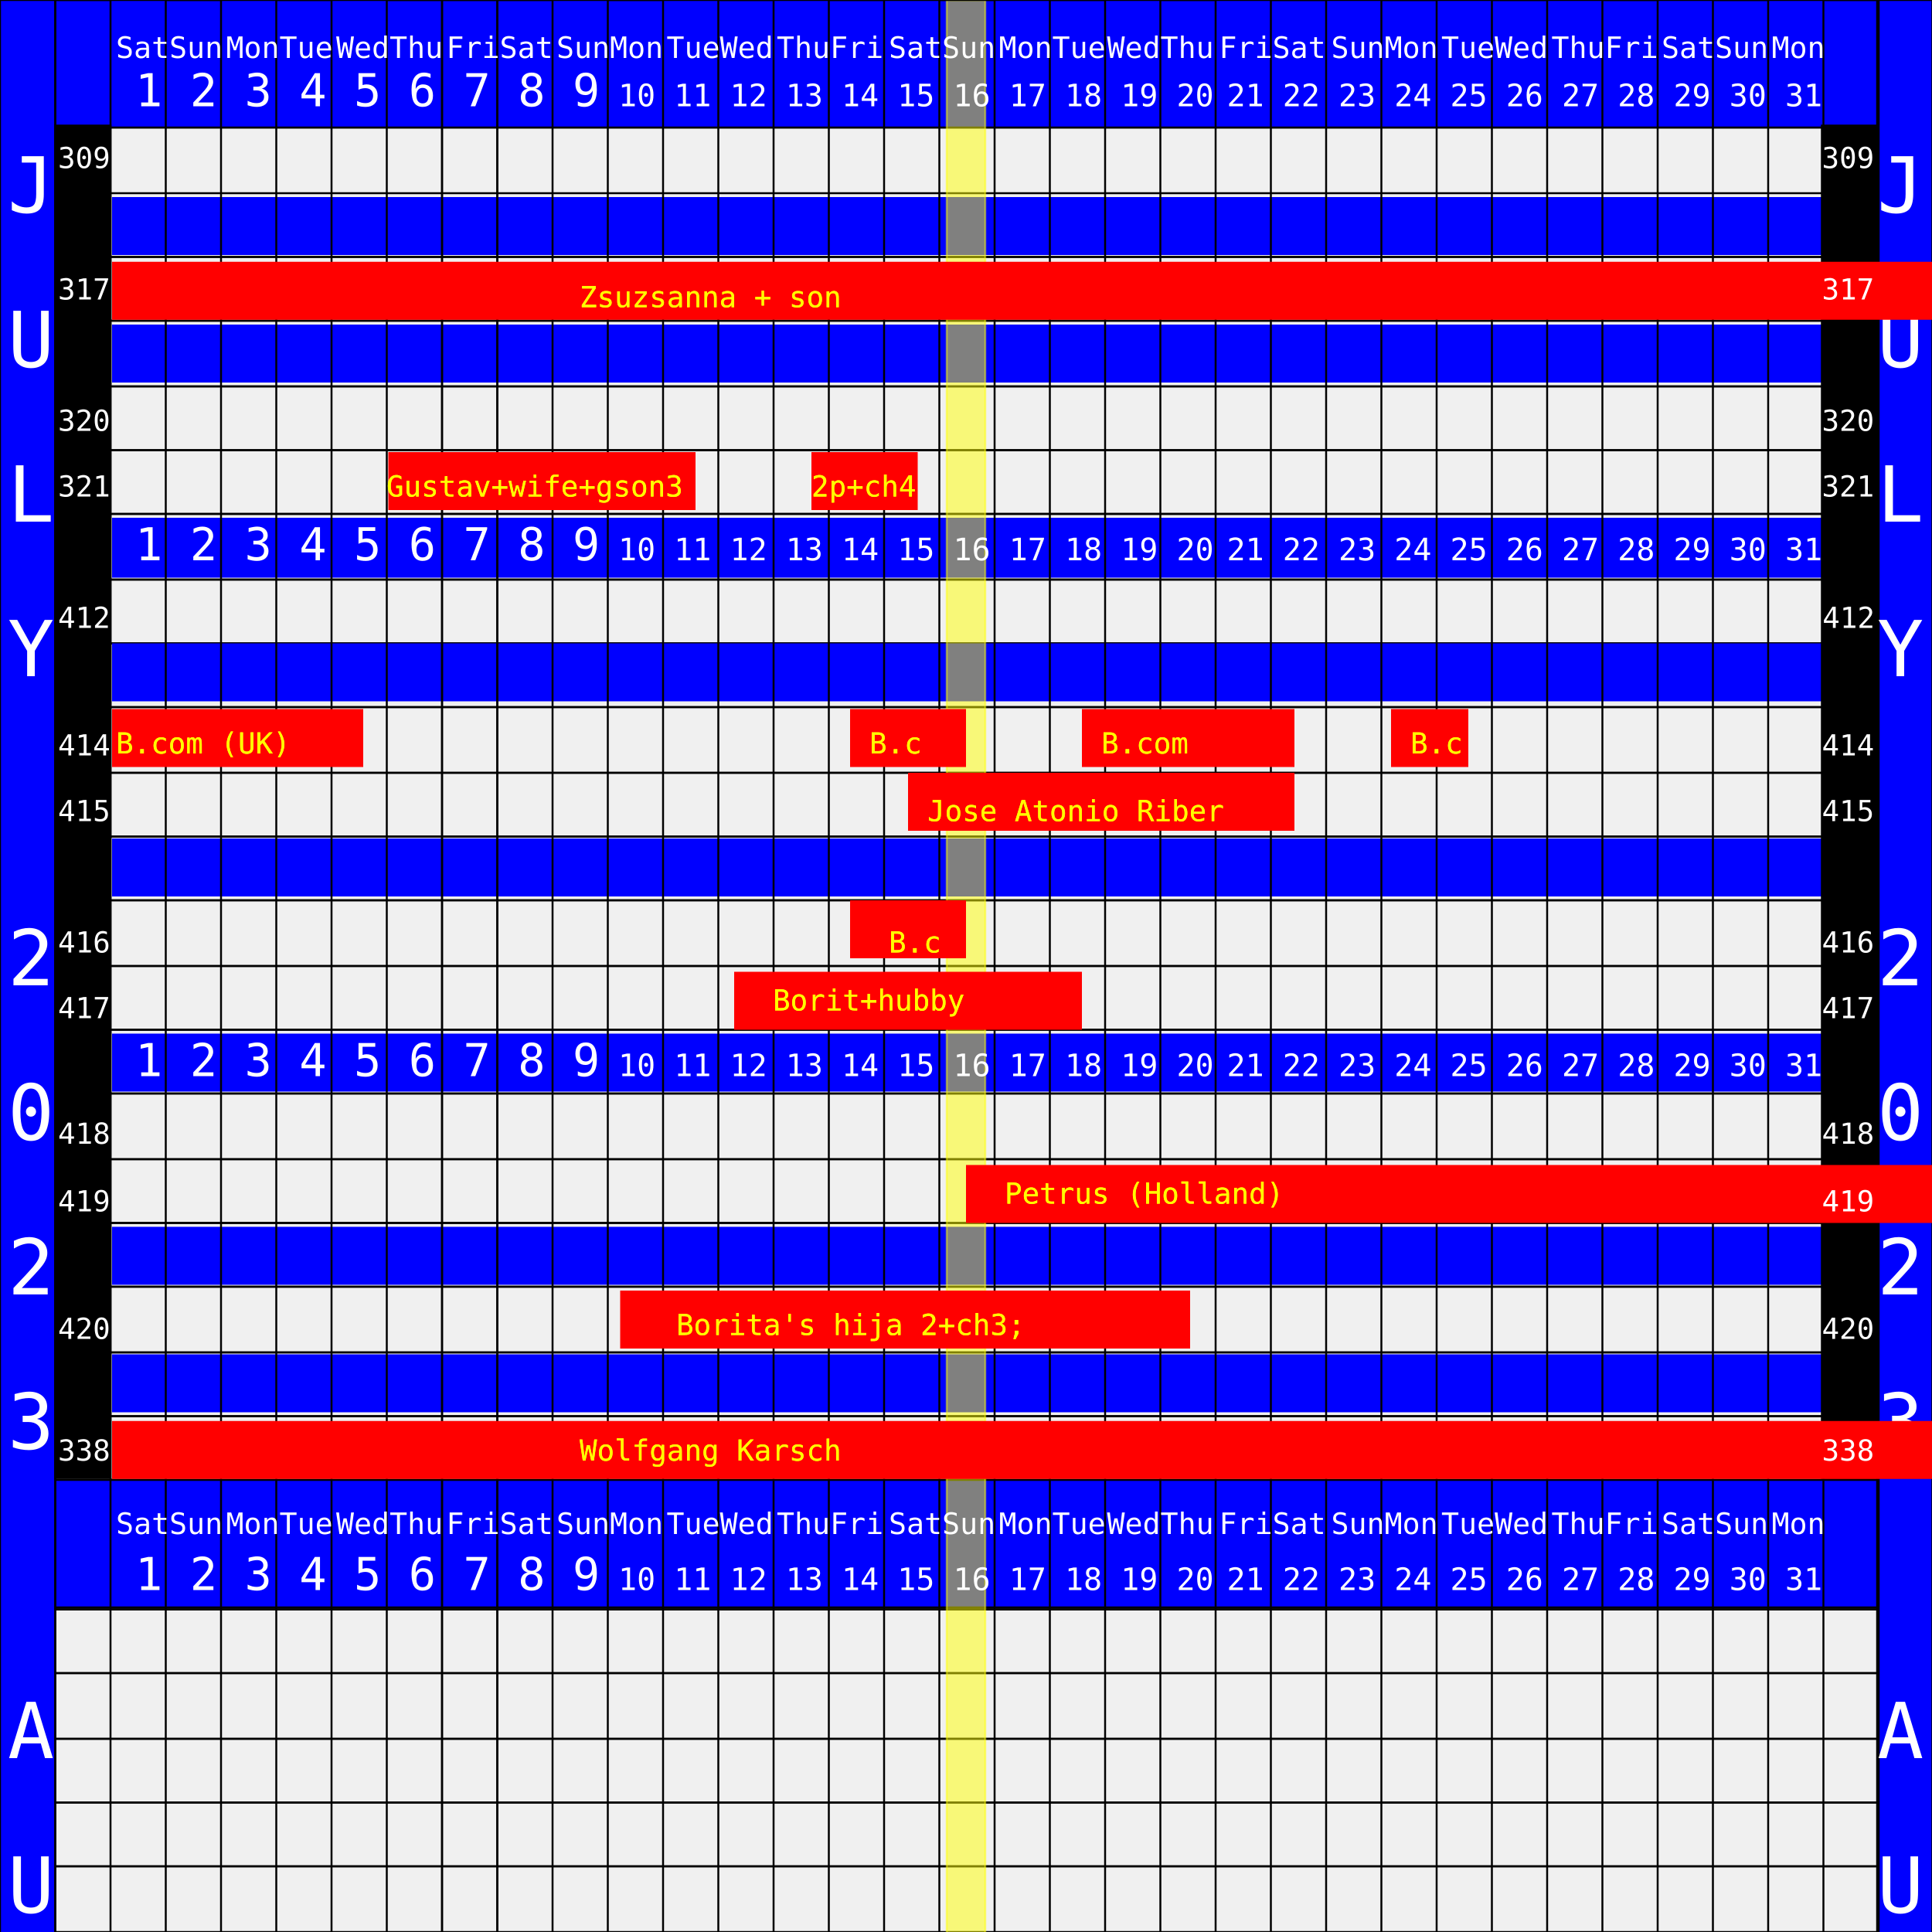
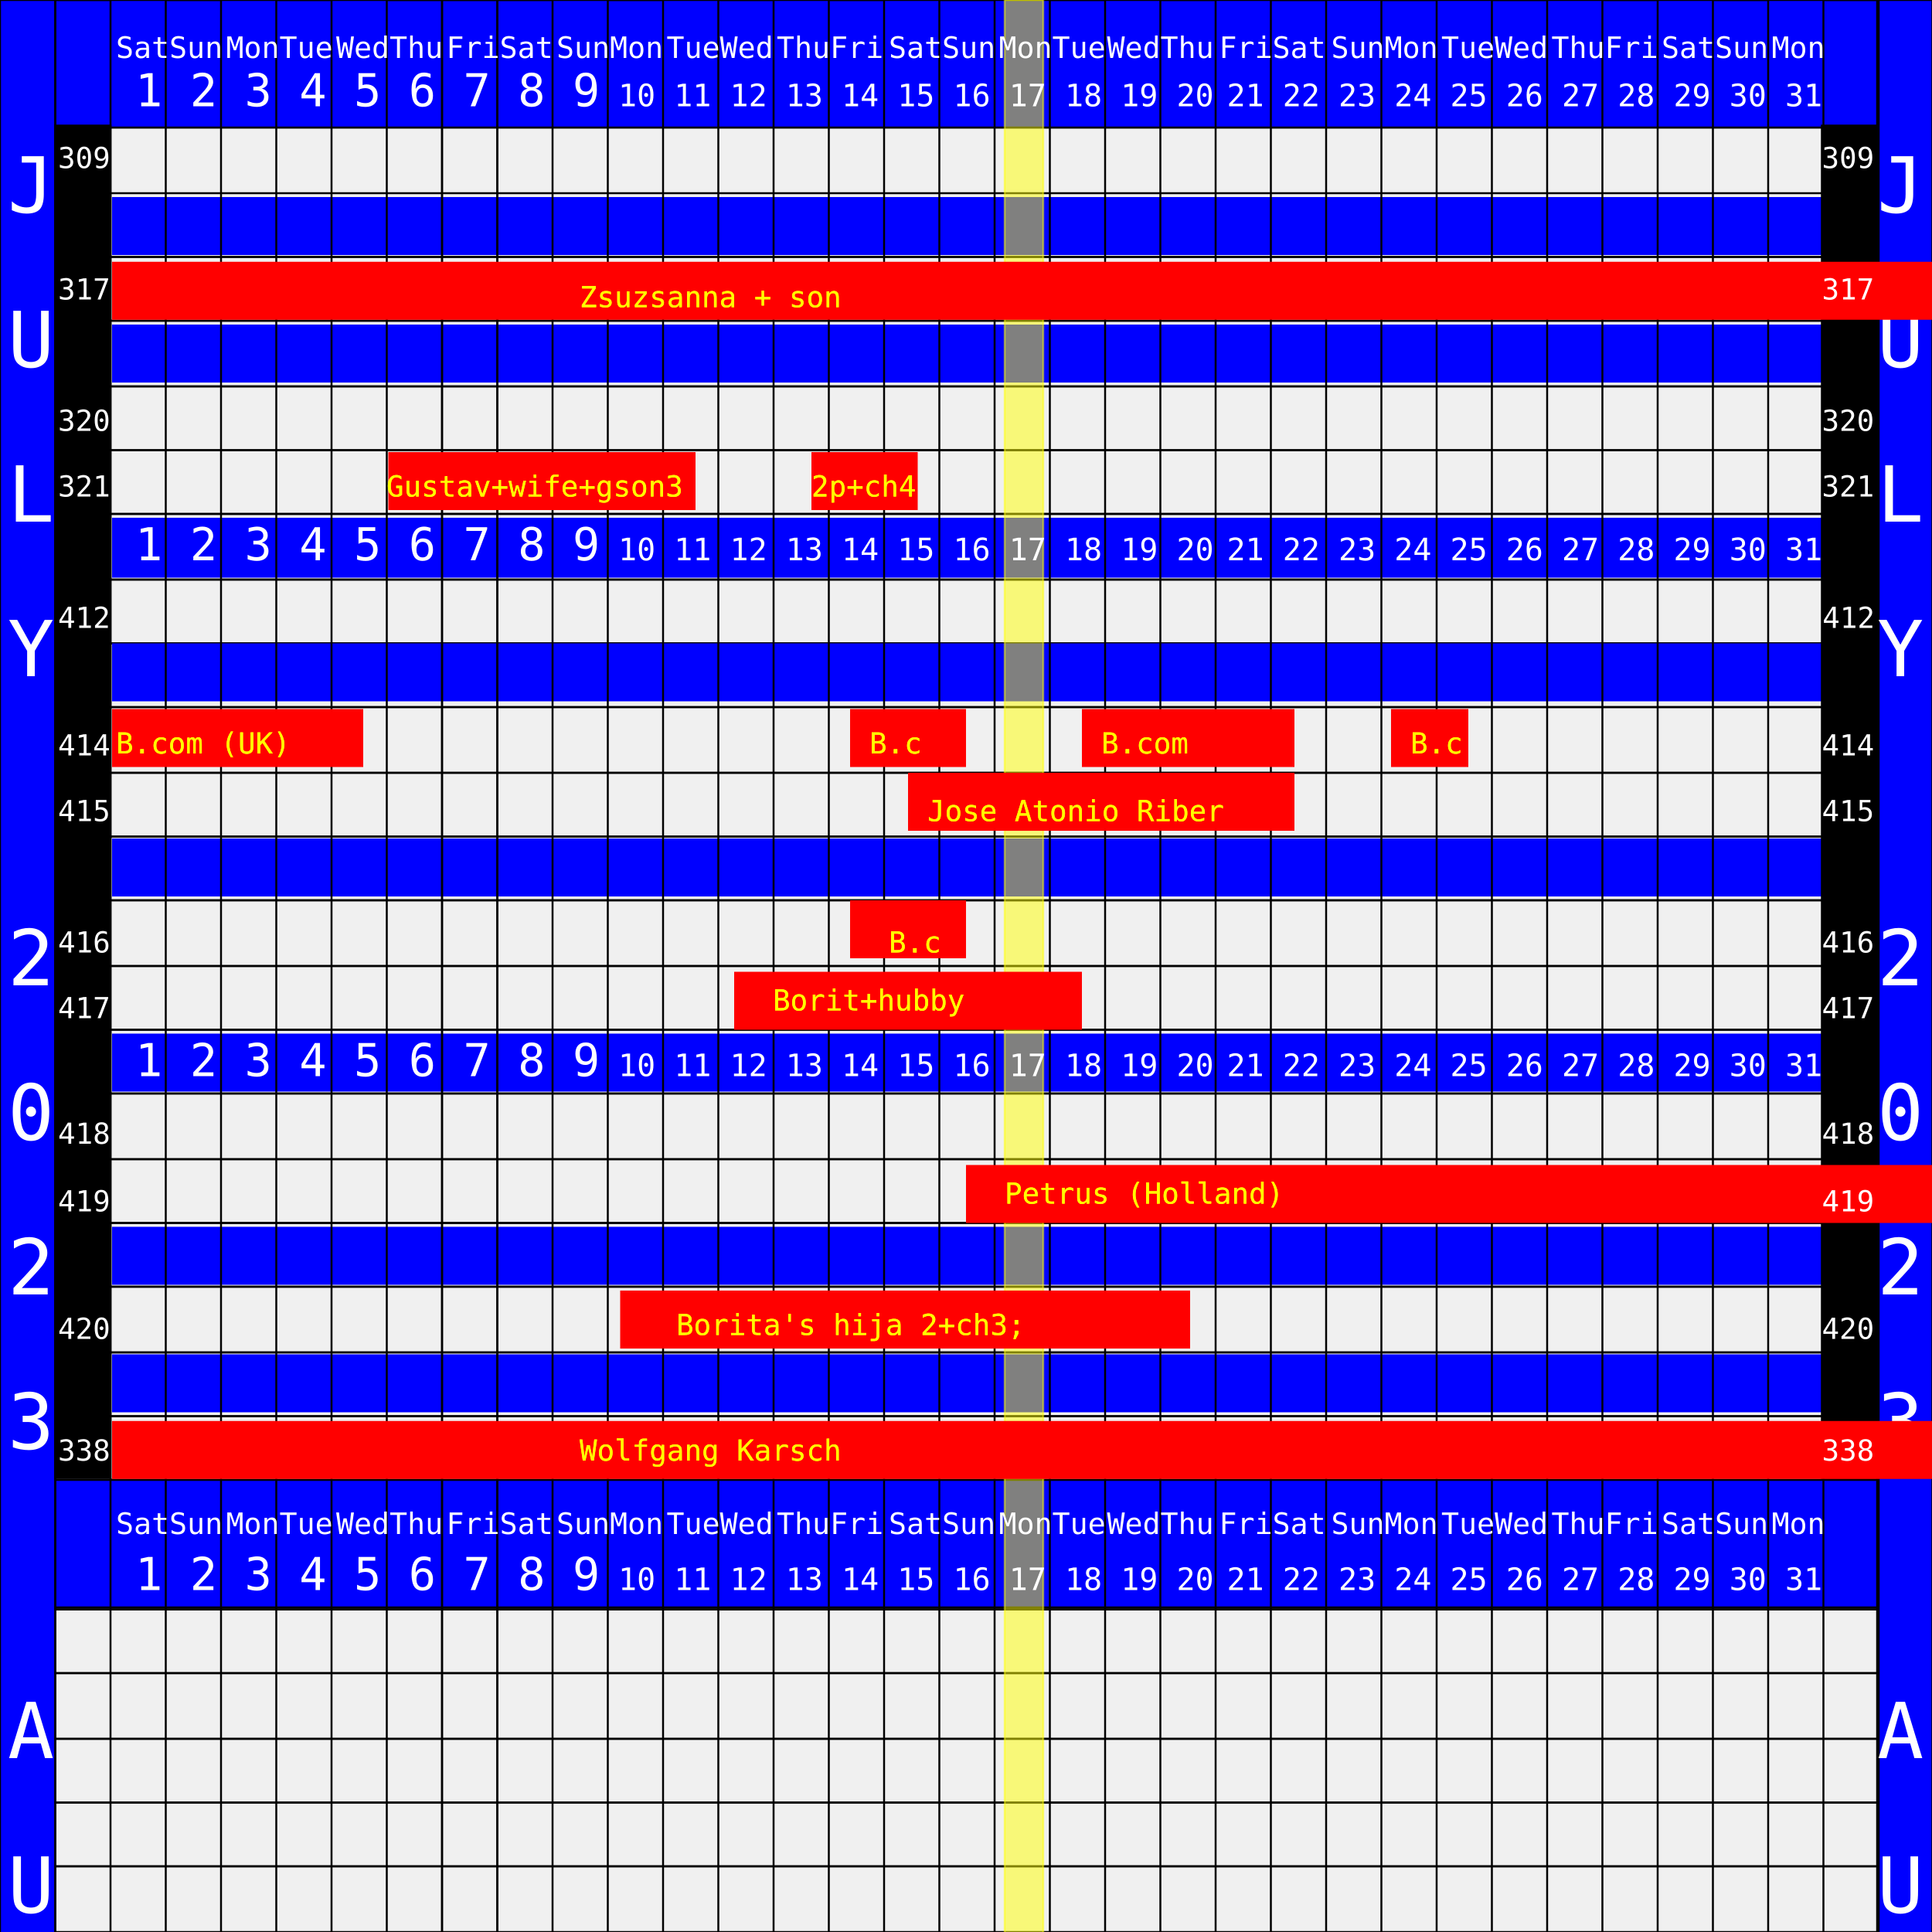
<svg xmlns="http://www.w3.org/2000/svg" width="100%" height="100%" position="absolute" top="0" left="0" viewBox="0 0 1000 1000" preserveAspectRatio="none">

/*  100  horizontals  */

<rect x="0" y="3.3%" width="1200%" height="10%" fill="none" stroke="black" />
  <rect x="0" y="6.6%" width="1200%" height="10%" fill="none" stroke="black" />
  <rect x="0" y="10.0%" width="1200%" height="10%" fill="none" stroke="black" />
  <rect x="0" y="13.3%" width="1200%" height="10%" fill="none" stroke="black" />
  <rect x="0" y="16.6%" width="1200%" height="10%" fill="none" stroke="black" />
  <rect x="0" y="20.0%" width="1200%" height="10%" fill="none" stroke="black" />
  <rect x="0" y="23.3%" width="1200%" height="10%" fill="none" stroke="black" />
  <rect x="0" y="26.6%" width="1200%" height="10%" fill="none" stroke="black" />
  <rect x="0" y="30.0%" width="1200%" height="10%" fill="none" stroke="black" />
  <rect x="0" y="33.3%" width="1200%" height="10%" fill="none" stroke="black" />
  <rect x="0" y="36.6%" width="1200%" height="10%" fill="none" stroke="black" />
  <rect x="0" y="40.0%" width="1200%" height="10%" fill="none" stroke="black" />
  <rect x="0" y="43.3%" width="1200%" height="10%" fill="none" stroke="black" />
  <rect x="0" y="46.6%" width="1200%" height="10%" fill="none" stroke="black" />
  <rect x="0" y="50.0%" width="1200%" height="10%" fill="none" stroke="black" />
  <rect x="0" y="53.3%" width="1200%" height="10%" fill="none" stroke="black" />
  <rect x="0" y="56.6%" width="1200%" height="10%" fill="none" stroke="black" />
  <rect x="0" y="60.0%" width="1200%" height="10%" fill="none" stroke="black" />
  <rect x="0" y="63.3%" width="1200%" height="10%" fill="none" stroke="black" />
  <rect x="0" y="66.6%" width="1200%" height="10%" fill="none" stroke="black" />
  <rect x="0" y="70.0%" width="1200%" height="10%" fill="none" stroke="black" />
  <rect x="0" y="73.3%" width="1200%" height="10%" fill="none" stroke="black" />
  <rect x="0" y="76.6%" width="1200%" height="10%" fill="none" stroke="black" />
  <rect x="0" y="80.0%" width="1200%" height="10%" fill="none" stroke="black" />
  <rect x="0" y="83.3%" width="1200%" height="10%" fill="none" stroke="black" />
  <rect x="0" y="86.6%" width="1200%" height="10%" fill="none" stroke="black" />
  <rect x="0" y="90.0%" width="1200%" height="10%" fill="none" stroke="black" />
  <rect x="0" y="93.3%" width="1200%" height="10%" fill="none" stroke="black" />
  <rect x="0" y="96.6%" width="1200%" height="10%" fill="none" stroke="black" />
  <rect x="0" y="0.00%" width="1200%" height="6.6%" fill="blue" stroke="black" />
  <rect x="0" y="76.6%" width="1200%" height="6.6%" fill="blue" stroke="black" />
  <rect x="5.8%" y="10.2%" width="1200%" height="3%" fill="blue" />
  <rect x="5.8%" y="16.8%" width="1200%" height="3%" fill="blue" />
  <rect x="5.8%" y="26.8%" width="1200%" height="3%" fill="blue" />
  <rect x="5.8%" y="26.9%" width="1200%" height="3%" fill="blue" />
  <rect x="5.8%" y="33.3%" width="1200%" height="3%" fill="blue" />
  <rect x="5.8%" y="43.4%" width="1200%" height="3%" fill="blue" />
  <rect x="5.8%" y="53.5%" width="1200%" height="3%" fill="blue" />
  <rect x="5.8%" y="63.5%" width="1200%" height="3%" fill="blue" />
  <rect x="5.8%" y="70.1%" width="1200%" height="3%" fill="blue" />



/*  57.2  verticals  */

<rect x="0.000%" y="0.0%" width="2.86%" height="1200%" fill="blue" stroke="black" />
  <rect x="2.860%" y="6.5%" width="2.86%" height="70.0%" fill="black" stroke="black" />
  <rect x="94.30%" y="6.5%" width="2.86%" height="70.0%" fill="black" stroke="black" />
  <rect x="97.16%" y="0.0%" width="2.86%" height="1200%" fill="blue" stroke="black" />
  <rect x="2.860%" y="0" width="2.86%" height="1200%" fill="none" stroke="black" />
  <rect x="8.580%" y="0" width="2.86%" height="1200%" fill="none" stroke="black" />
  <rect x="14.30%" y="0" width="2.86%" height="1200%" fill="none" stroke="black" />
  <rect x="20.02%" y="0" width="2.86%" height="1200%" fill="none" stroke="black" />
  <rect x="22.88%" y="0" width="2.86%" height="1200%" fill="none" stroke="black" />
  <rect x="25.74%" y="0" width="2.86%" height="1200%" fill="none" stroke="black" />
  <rect x="31.46%" y="0" width="2.86%" height="1200%" fill="none" stroke="black" />

/*   TODAY   */
- <rect x="49%" y="0" width="2%" height="1200%" fill="rgba(255,255,0,.5)" stroke="rgba(255,255,0,.5)" />
+ <rect x="52%" y="0" width="2%" height="1200%" fill="rgba(255,255,0,.5)" stroke="rgba(255,255,0,.5)" />
  <rect x="37.18%" y="0" width="2.86%" height="1200%" fill="none" stroke="black" />
  <rect x="42.90%" y="0" width="2.86%" height="1200%" fill="none" stroke="black" />
  <rect x="48.62%" y="0" width="2.86%" height="1200%" fill="none" stroke="black" />
  <rect x="54.34%" y="0" width="2.86%" height="1200%" fill="none" stroke="black" />
  <rect x="60.06%" y="0" width="2.86%" height="1200%" fill="none" stroke="black" />
  <rect x="65.78%" y="0" width="2.86%" height="1200%" fill="none" stroke="black" />
  <rect x="71.50%" y="0" width="2.86%" height="1200%" fill="none" stroke="black" />
  <rect x="77.22%" y="0" width="2.86%" height="1200%" fill="none" stroke="black" />
  <rect x="82.94%" y="0" width="2.86%" height="1200%" fill="none" stroke="black" />
  <rect x="88.66%" y="0" width="2.86%" height="1200%" fill="none" stroke="black" />
  <rect x="94.38%" y="0" width="2.86%" height="1200%" fill="none" stroke="black" />
  <text font-family="Monospace" font-size="40" style="fill:white;">
    <tspan x="0.4%" y="11%">J</tspan>
    <tspan x="97.16%">J</tspan>
    <tspan x="0.4%" y="19%">U</tspan>
    <tspan x="97.16%">U</tspan>
    <tspan x="0.4%" y="27%">L</tspan>
    <tspan x="97.16%">L</tspan>
    <tspan x="0.4%" y="35%">Y</tspan>
    <tspan x="97.16%">Y</tspan>
    <tspan x="0.4%" y="51%">2</tspan>
    <tspan x="97.16%">2</tspan>
    <tspan x="0.4%" y="59%">0</tspan>
    <tspan x="97.16%">0</tspan>
    <tspan x="0.4%" y="67%">2</tspan>
    <tspan x="97.16%">2</tspan>
    <tspan x="0.4%" y="75%">3</tspan>
    <tspan x="97.16%">3</tspan>
    <tspan x="0.4%" y="91%">A</tspan>
    <tspan x="97.16%">A</tspan>
    <tspan x="0.4%" y="99%">U</tspan>
    <tspan x="97.16%">U</tspan>
  </text>


/*  red res strips  */
<rect x="5.8%" y="13.55%" width="100%" height="3%" fill="red" />
  <rect x="5.8%" y="36.7%" width="13%" height="3%" fill="red" />
  <rect x="44%" y="36.7%" width="6%" height="3%" fill="red" />
  <rect x="56%" y="36.7%" width="11%" height="3%" fill="red" />
  <rect x="72%" y="36.7%" width="4%" height="3%" fill="red" />
  <rect x="47%" y="40%" width="20%" height="3%" fill="red" />
  <rect x="44%" y="46.6%" width="6%" height="3%" fill="red" />
  <rect x="38%" y="50.3%" width="18%" height="3%" fill="red" />
  <rect x="50%" y="60.3%" width="50%" height="3%" fill="red" />
  <rect x="20.1%" y="23.4%" width="15.9%" height="3%" fill="red" />
  <rect x="42%" y="23.4%" width="5.5%" height="3%" fill="red" />
  <rect x="32.1%" y="66.8%" width="29.5%" height="3%" fill="red" />
  <rect x="5.8%" y="73.55%" width="100%" height="3%" fill="red" />

/*  white apt nos + yellow  res  text  */
<text font-family="Monospace" font-size="15" style="fill:white;">
    <tspan x="3%" y="8.7%">309</tspan>
    <tspan x="94.3%">309</tspan>
    <tspan x="3%" y="12.1%" />
    <tspan x="3%" y="15.5%">317</tspan>
    <tspan x="94.3%">317</tspan>
    <tspan x="30%" y="15.9%" fill="#ff0">Zsuzsanna + son</tspan>
    <tspan x="30%" y="15.9%" fill="#ff0">Zsuzsanna + son</tspan>
    <tspan x="3%" y="22.3%">320</tspan>
    <tspan x="94.3%">320</tspan>
    <tspan x="3%" y="25.7%">321</tspan>
    <tspan x="94.3%">321</tspan>
    <tspan x="20%" fill="#ff0">Gustav+wife+gson3</tspan>
    <tspan x="20%" fill="#ff0">Gustav+wife+gson3</tspan>
    <tspan x="42%" fill="#ff0">2p+ch4</tspan>
    <tspan x="42%" fill="#ff0">2p+ch4</tspan>
    <tspan x="3%" y="29.1%" fill="#ff0" />
    <tspan x="3%" y="32.5%">412</tspan>
    <tspan x="94.33%">412</tspan>
    <tspan x="3%" y="35.9%" />
    <tspan x="3%" y="39.1%">414</tspan>
    <tspan x="94.3%">414</tspan>
    <tspan x="6%" y="39%" fill="#ff0">B.com  (UK)</tspan>
    <tspan x="6%" y="39%" fill="#ff0">B.com  (UK)</tspan>
    <tspan x="45%" y="39%" fill="#ff0">B.c</tspan>
    <tspan x="45%" y="39%" fill="#ff0">B.c</tspan>
    <tspan x="57%" y="39%" fill="#ff0">B.com</tspan>
    <tspan x="57%" y="39%" fill="#ff0">B.com</tspan>
    <tspan x="73%" y="39%" fill="#ff0">B.c</tspan>
    <tspan x="73%" y="39%" fill="#ff0">B.c</tspan>
    <tspan x="3%" y="42.5%">415</tspan>
    <tspan x="94.3%">415</tspan>
    <tspan x="48%" y="42.5%" fill="#ff0">Jose Atonio Riber</tspan>
    <tspan x="48%" y="42.5%" fill="#ff0">Jose Atonio Riber</tspan>
    <tspan x="3%" y="49.3%">416</tspan>
    <tspan x="94.3%">416</tspan>
    <tspan x="46%" y="49.3%" fill="#ff0">B.c</tspan>
    <tspan x="46%" y="49.3%" fill="#ff0">B.c</tspan>
    <tspan x="3%" y="52.7%">417</tspan>
    <tspan x="94.3%">417</tspan>
    <tspan x="40%" y="52.3%" fill="#ff0">Borit+hubby</tspan>
    <tspan x="40%" y="52.3%" fill="#ff0">Borit+hubby</tspan>
    <tspan x="3%" y="59.2%">418</tspan>
    <tspan x="94.3%">418</tspan>
    <tspan x="3%" y="62.7%">419</tspan>
    <tspan x="94.3%">419</tspan>
    <tspan x="52%" y="62.3%" fill="#ff0">Petrus (Holland)</tspan>
    <tspan x="52%" y="62.3%" fill="#ff0">Petrus (Holland)</tspan>
    <tspan x="3%" y="69.3%">420</tspan>
    <tspan x="94.3%">420</tspan>
    <tspan x="35%" y="69.1%" fill="#ff0">Borita's hija 2+ch3;</tspan>
    <tspan x="35%" y="69.1%" fill="#ff0">Borita's hija 2+ch3;</tspan>
    <tspan x="3%" y="75.6%">338</tspan>
    <tspan x="94.3%">338</tspan>
    <tspan x="30%" y="75.6%" fill="#ff0">Wolfgang Karsch</tspan>
    <tspan x="30%" y="75.6%" fill="#ff0">Wolfgang Karsch</tspan>
  </text>


/*  DAYS  OF  THE  WEEK  +  1 to 31  */
<text font-family="Monospace" font-size="15.3" style="fill:white;">
    <tspan x="6.00%" y="3%">SatSun</tspan>
    <tspan x="6.00%" y="79.4%">SatSun</tspan>
    <tspan x="11.7%" y="3%">MonTue</tspan>
    <tspan x="11.7%" y="79.4%">MonTue</tspan>
    <tspan x="17.4%" y="3%">WedThu</tspan>
    <tspan x="17.4%" y="79.4%">WedThu</tspan>
    <tspan x="23.1%" y="3%">FriSat</tspan>
    <tspan x="23.1%" y="79.4%">FriSat</tspan>
    <tspan x="28.8%" y="3%">SunMon</tspan>
    <tspan x="28.8%" y="79.4%">SunMon</tspan>
    <tspan x="34.5%" y="3%">TueWed</tspan>
    <tspan x="34.5%" y="79.4%">TueWed</tspan>
    <tspan x="40.2%" y="3%">ThuFri</tspan>
    <tspan x="40.2%" y="79.4%">ThuFri</tspan>
    <tspan x="46.0%" y="3%">SatSun</tspan>
    <tspan x="46.0%" y="79.4%">SatSun</tspan>
    <tspan x="51.7%" y="3%">MonTue</tspan>
    <tspan x="51.7%" y="79.4%">MonTue</tspan>
    <tspan x="57.3%" y="3%">WedThu</tspan>
    <tspan x="57.3%" y="79.4%">WedThu</tspan>
    <tspan x="63.1%" y="3%">FriSat</tspan>
    <tspan x="63.1%" y="79.4%">FriSat</tspan>
    <tspan x="68.9%" y="3%">SunMon</tspan>
    <tspan x="68.9%" y="79.4%">SunMon</tspan>
    <tspan x="74.6%" y="3%">TueWed</tspan>
    <tspan x="74.6%" y="79.4%">TueWed</tspan>
    <tspan x="80.3%" y="3%">ThuFri</tspan>
    <tspan x="80.3%" y="79.4%">ThuFri</tspan>
    <tspan x="86.0%" y="3%">SatSun</tspan>
    <tspan x="86.0%" y="79.4%">SatSun</tspan>
    <tspan x="91.7%" y="3%">Mon</tspan>
    <tspan x="91.7%" y="79.4%">Mon</tspan>
  </text>
  <text font-family="Monospace" font-size="23.5" style="fill:white;">
    <tspan x="7.00%" y="5.5%">1 2 3 4 5 6 7 8 9</tspan>
    <tspan x="32.0%" y="5.5%" font-size="16">10 11 12 13 14 15 16 17 18 19 20</tspan>
    <tspan x="63.5%" y="5.5%" font-size="16">21 22 23 24 25 26 27 28 29 30 31</tspan>
  </text>
  <text font-family="Monospace" font-size="23.5" style="fill:white;">
    <tspan x="7.00%" y="29%">1 2 3 4 5 6 7 8 9</tspan>
    <tspan x="32.0%" y="29%" font-size="16">10 11 12 13 14 15 16 17 18 19 20</tspan>
    <tspan x="63.5%" y="29%" font-size="16">21 22 23 24 25 26 27 28 29 30 31</tspan>
  </text>
  <text font-family="Monospace" font-size="23.5" style="fill:white;">
    <tspan x="7.00%" y="55.7%">1 2 3 4 5 6 7 8 9</tspan>
    <tspan x="32.0%" y="55.7%" font-size="16">10 11 12 13 14 15 16 17 18 19 20</tspan>
    <tspan x="63.5%" y="55.7%" font-size="16">21 22 23 24 25 26 27 28 29 30 31</tspan>
  </text>
  <text font-family="Monospace" font-size="23.5" style="fill:white;">
    <tspan x="7.00%" y="82.3%">1 2 3 4 5 6 7 8 9</tspan>
    <tspan x="32.0%" y="82.30%" font-size="16">10 11 12 13 14 15 16 17 18 19 20</tspan>
    <tspan x="63.5%" y="82.30%" font-size="16">21 22 23 24 25 26 27 28 29 30 31</tspan>
  </text>
</svg>
